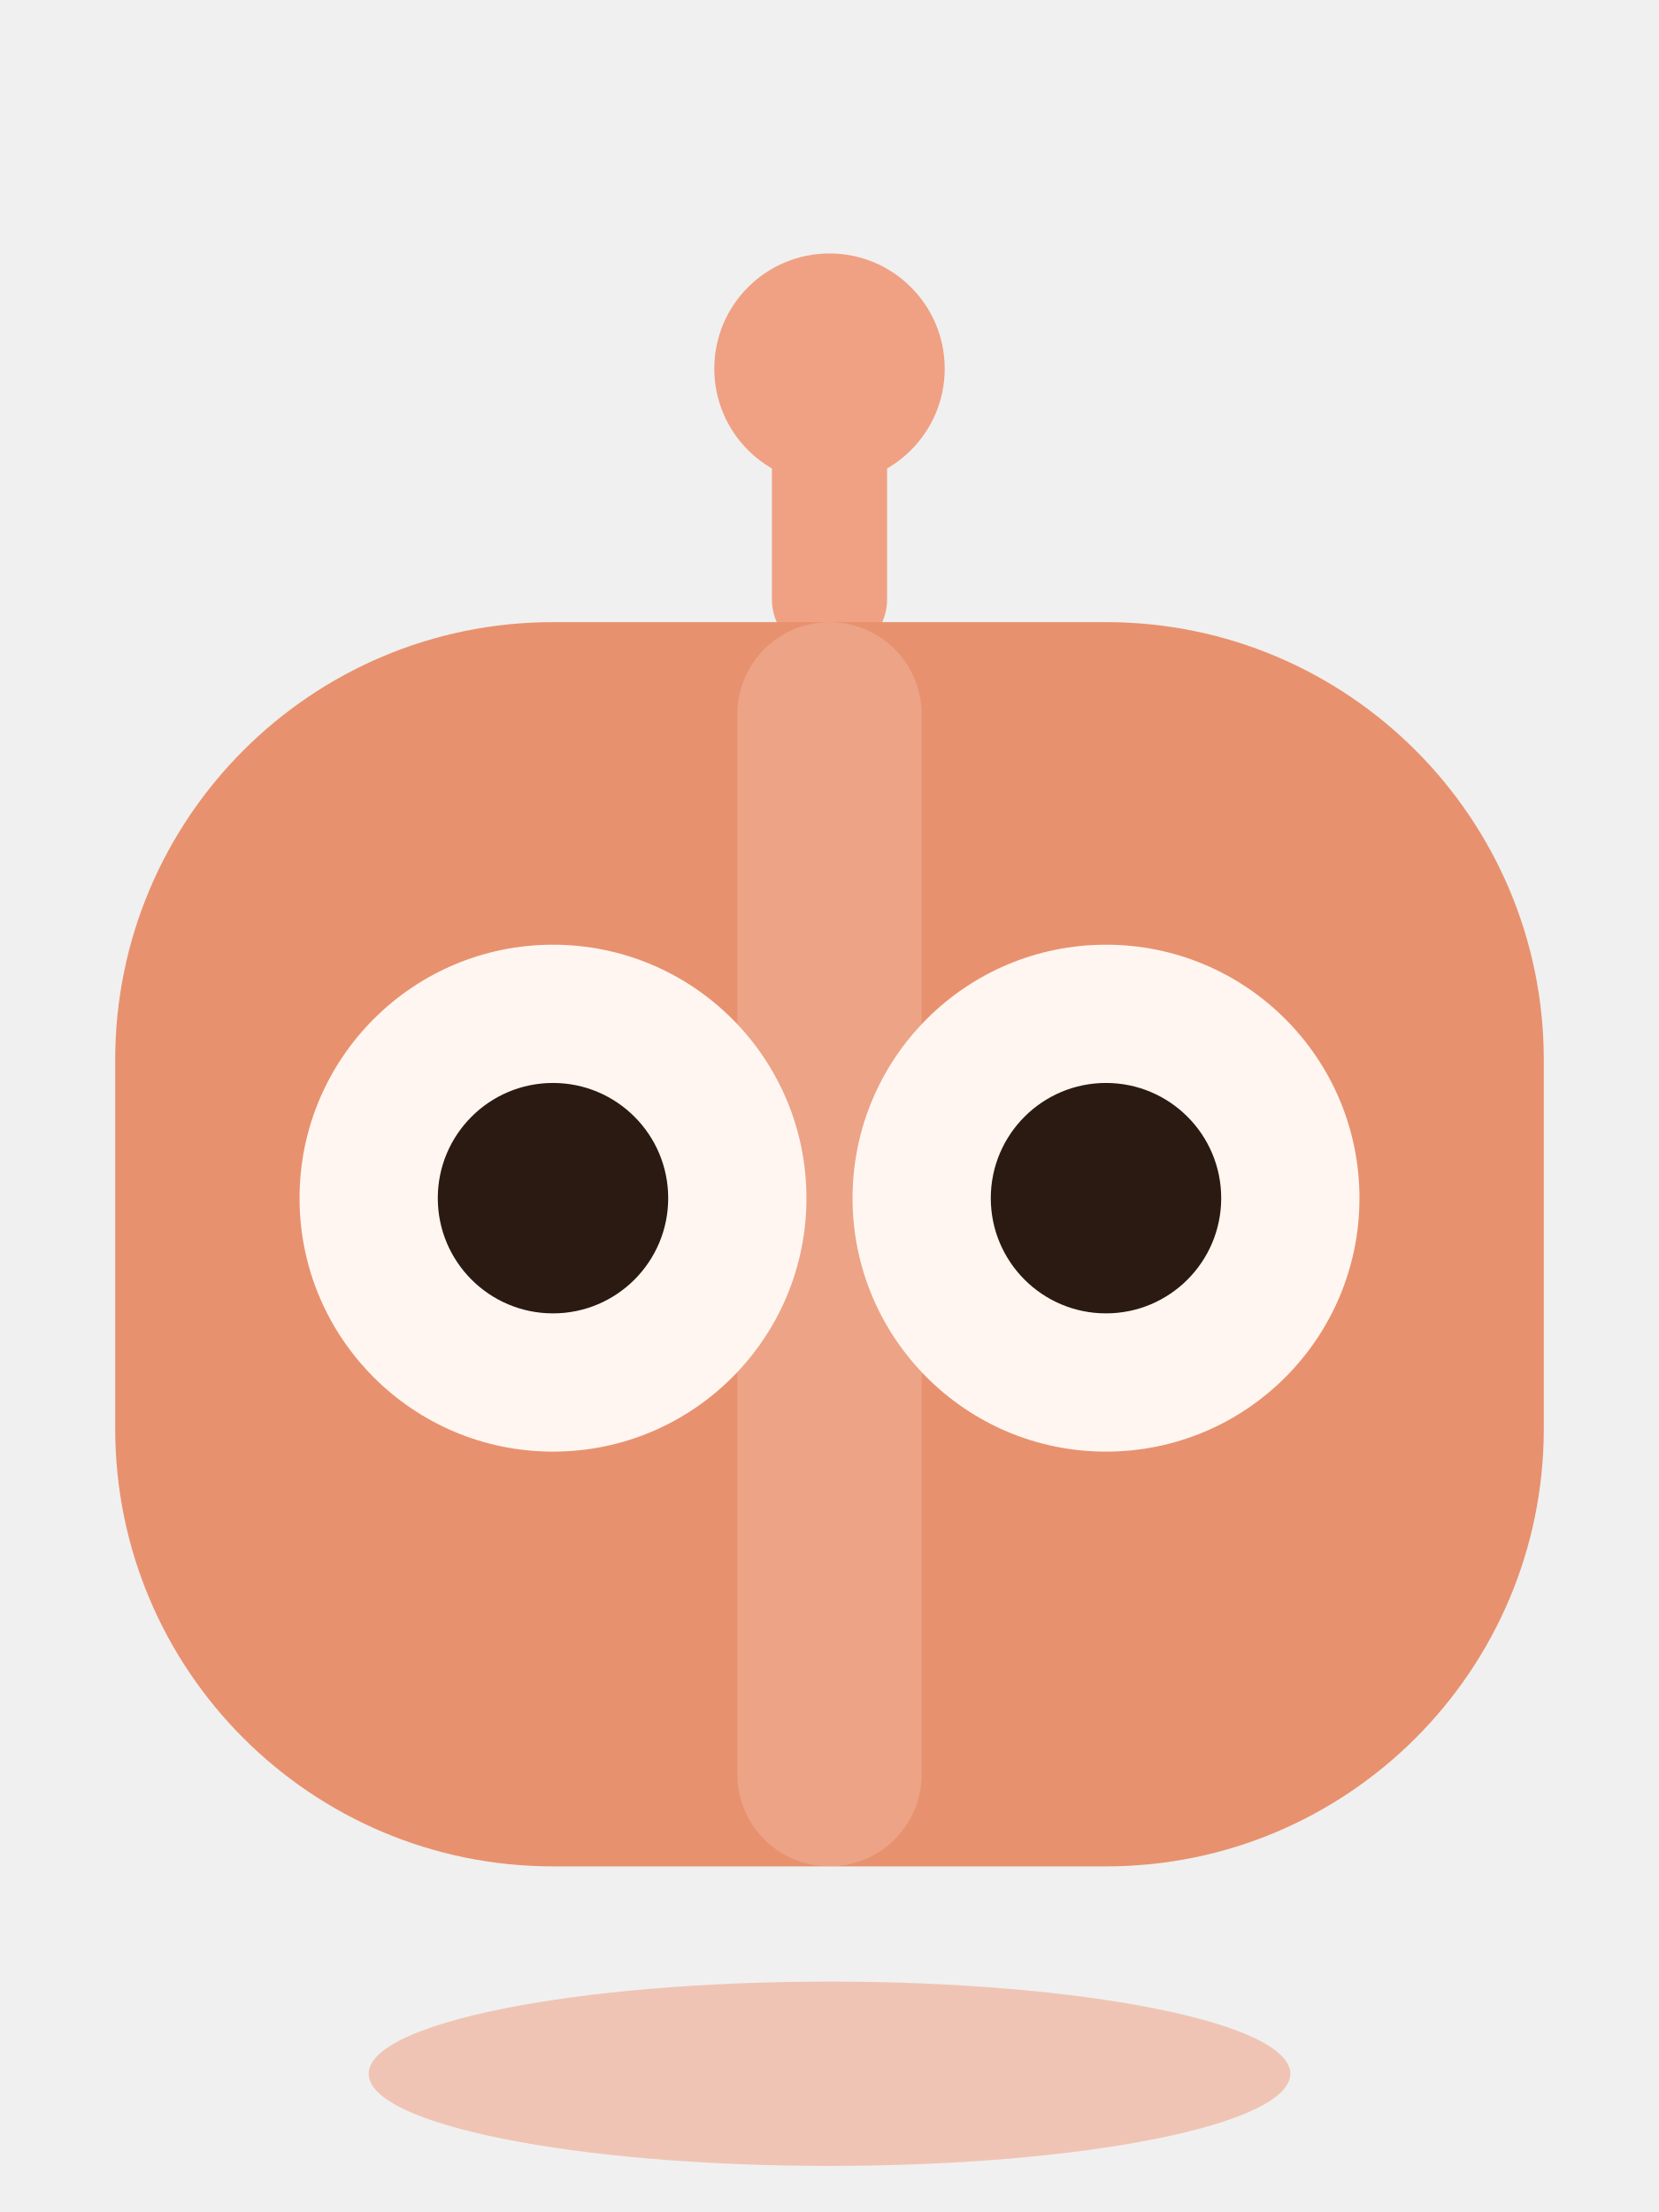
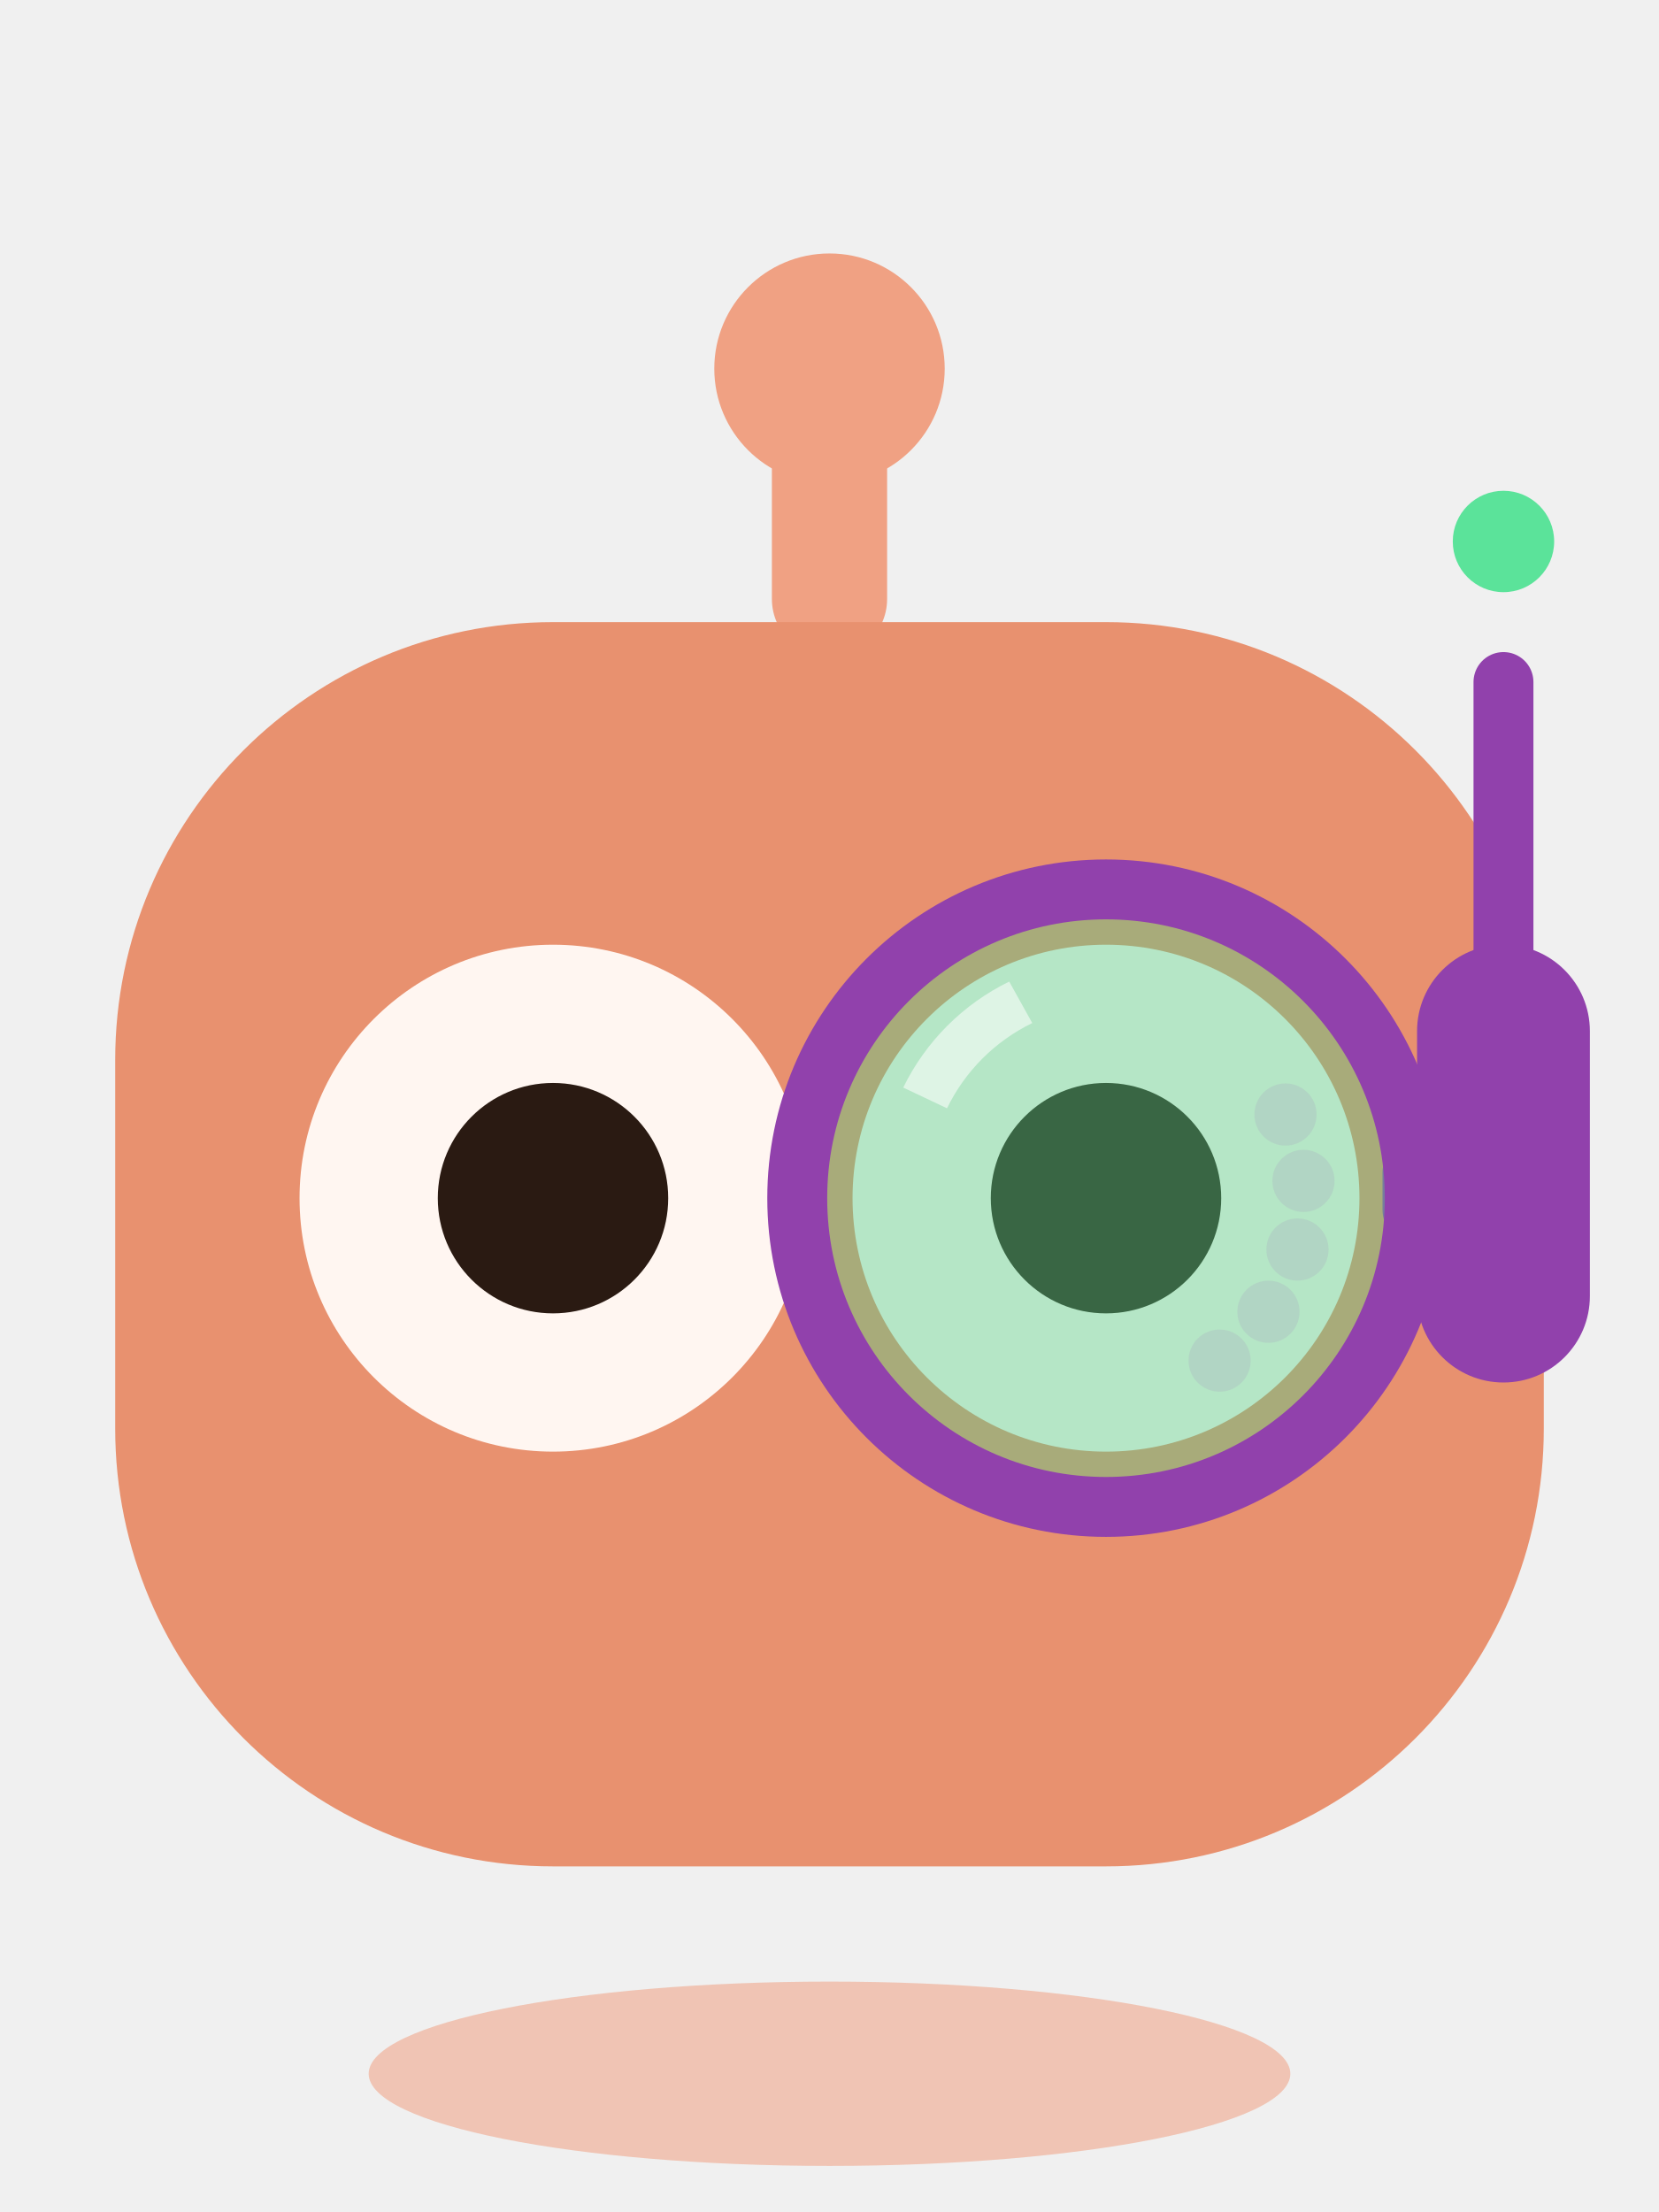
- <svg xmlns="http://www.w3.org/2000/svg" width="72" height="96" viewBox="12 0 72 96" role="img" aria-label="PROBE — sweeping the field">
+ <svg xmlns="http://www.w3.org/2000/svg" width="72" height="96" viewBox="12 0 72 96" role="img" aria-label="PROBE — taking a reading">
  <style>
    .hull   { fill: #E8916F; }
    .iris   { fill: #FFF6F1; }
-     .pupil  { fill: #2A1A12; }
+     .pupil  { fill: #2A1A12; transform-box: fill-box; transform-origin: center; }
    .stalk  { stroke: #F0A183; stroke-width: 5; stroke-linecap: round; fill: none; }
    .beacon { fill: #F0A183; }
-     .wave   { fill: none; stroke: #F0A183; stroke-width: 2.6;
+     .shadow { fill: #F0A183; opacity: .55; }
+     .wave   { fill: none; stroke: #5BE39A; stroke-width: 2.2;
              stroke-linecap: round; opacity: 0; }
-     .scan   { fill: #FFF6F1; opacity: .18; }
-     .shadow { fill: #F0A183; opacity: .55; }
-     .rig   { animation: bob 3.4s ease-in-out infinite; }
-     .w1    { animation: ping 2.6s ease-in-out infinite; }
-     .w2    { animation: ping 2.6s ease-in-out .34s infinite; }
-     .pupil { animation: sweep 3.2s ease-in-out infinite; }
-     .scan  { animation: band 3.2s ease-in-out infinite; }
+     .rim    { fill: #9141AC; }
+     .ring   { fill: none; stroke: #9141AC; stroke-width: 2.6; stroke-linecap: round; }
+     .mast   { fill: none; stroke: #9141AC; stroke-width: 2.6; stroke-linecap: round; }
+     .glass  { fill: #4FD08A; fill-opacity: .42; }
+     .shine  { fill: #FFFFFF; opacity: .55; }
+     .dot    { fill: #5BE39A; }
+     .seg    { fill: #9141AC; opacity: .1; }
+     .rig     { animation: bob 3.4s ease-in-out infinite; }
+     .scouter { animation: shake 4.4s linear infinite; }
+     .pupil   { animation: shock 4.4s ease-out infinite; }
+     .glass   { animation: alarm 4.4s linear infinite; }
+     .dot     { animation: sig0 4.4s linear infinite; }
+     .w1      { animation: sig1 4.4s linear infinite; }
+     .w2      { animation: sig2 4.4s linear infinite; }
+     .s0 { animation: s0 4.4s steps(1, end) infinite; }
+     .s1 { animation: s1 4.4s steps(1, end) infinite; }
+     .s2 { animation: s2 4.4s steps(1, end) infinite; }
+     .s3 { animation: s3 4.4s steps(1, end) infinite; }
+     .s4 { animation: s4 4.4s steps(1, end) infinite; }
    @keyframes bob   { 0%, 100% { transform: translateY(0); } 50% { transform: translateY(-3px); } }
-     @keyframes ping  { 0%, 100% { opacity: 0; } 12%, 42% { opacity: .85; } 58% { opacity: 0; } }
-     @keyframes sweep { 0%, 100% { transform: translateX(-3px); } 50% { transform: translateX(3px); } }
-     @keyframes band  { 0%, 100% { transform: translateX(-27px); } 50% { transform: translateX(27px); } }
+     @keyframes s0    { 0%, 6%  { opacity: .1; } 7%, 82%  { opacity: .6; } 83%, 100% { opacity: .1; } }
+     @keyframes s1    { 0%, 16% { opacity: .1; } 17%, 82% { opacity: .6; } 83%, 100% { opacity: .1; } }
+     @keyframes s2    { 0%, 26% { opacity: .1; } 27%, 82% { opacity: .6; } 83%, 100% { opacity: .1; } }
+     @keyframes s3    { 0%, 36% { opacity: .1; } 37%, 82% { opacity: .6; } 83%, 100% { opacity: .1; } }
+     @keyframes s4    { 0%, 46% { opacity: .1; } 47%, 82% { opacity: .6; } 83%, 100% { opacity: .1; } }
+     @keyframes sig0  { 0%, 3% { opacity: 0; } 5%, 22% { opacity: 1; } 25%, 29% { opacity: 0; }
+                        31%, 48% { opacity: 1; } 51%, 56% { opacity: 0; } 58%, 64% { opacity: 1; }
+                        66%, 68% { opacity: 0; } 70%, 76% { opacity: 1; } 80%, 100% { opacity: 0; } }
+     @keyframes sig1  { 0%, 8% { opacity: 0; } 10%, 22% { opacity: .9; } 25%, 34% { opacity: 0; }
+                        36%, 48% { opacity: .9; } 51%, 56% { opacity: 0; } 58%, 64% { opacity: .9; }
+                        66%, 68% { opacity: 0; } 70%, 76% { opacity: .9; } 80%, 100% { opacity: 0; } }
+     @keyframes sig2  { 0%, 13% { opacity: 0; } 15%, 22% { opacity: .9; } 25%, 39% { opacity: 0; }
+                        41%, 48% { opacity: .9; } 51%, 56% { opacity: 0; } 58%, 64% { opacity: .9; }
+                        66%, 68% { opacity: 0; } 70%, 76% { opacity: .9; } 80%, 100% { opacity: 0; } }
+     @keyframes alarm { 0%, 56% { fill-opacity: .42; } 58% { fill-opacity: .8; } 62% { fill-opacity: .42; }
+                        66% { fill-opacity: .8; } 70% { fill-opacity: .42; } 74% { fill-opacity: .8; }
+                        80%, 100% { fill-opacity: .42; } }
+     @keyframes shake { 0%, 58% { transform: translate(0, 0); } 60% { transform: translate(-.9px, .4px); }
+                        62% { transform: translate(.9px, -.4px); } 64% { transform: translate(-.7px, -.3px); }
+                        66% { transform: translate(.7px, .3px); } 68% { transform: translate(-.5px, 0); }
+                        70% { transform: translate(.5px, 0); } 72%, 100% { transform: translate(0, 0); } }
+     @keyframes shock { 0%, 56% { transform: scale(1); } 60%, 80% { transform: scale(.6); } 90%, 100% { transform: scale(1); } }
    @media (prefers-reduced-motion: reduce) {
-       .rig, .wave, .pupil, .scan { animation: none; }
+       .rig, .scouter, .pupil, .glass, .dot, .wave, .seg { animation: none; }
      .wave { opacity: .5; }
-       .scan { opacity: 0; }
+       .s0, .s1, .s2 { opacity: .6; }
    }
  </style>
-   <clipPath id="hull-clip">
-     <rect x="17" y="27" width="62" height="54" rx="19" />
-   </clipPath>
  <ellipse class="shadow" cx="48" cy="90" rx="20" ry="4" />
  <g class="rig">
-     <path class="wave w1" d="M41.04 11.12 A8.5 8.5 0 0 1 54.96 11.12" />
-     <path class="wave w2" d="M36.94 8.25 A13.5 13.5 0 0 1 59.06 8.25" />
    <path class="stalk" d="M48 26 V19" />
    <circle class="beacon" cx="48" cy="16" r="5" />
    <rect class="hull" x="17" y="27" width="62" height="54" rx="19" />
    <g class="eye eL">
      <g class="lid">
        <circle class="iris" cx="36" cy="52" r="11" />
        <circle class="pupil" cx="36" cy="52" r="5" />
      </g>
    </g>
    <g class="eye eR">
      <g class="lid">
        <circle class="iris" cx="60" cy="52" r="11" />
        <circle class="pupil" cx="60" cy="52" r="5" />
      </g>
    </g>
-     <g clip-path="url(#hull-clip)">
-       <rect class="scan" x="44" y="27" width="8" height="54" rx="4" />
+     <g class="scouter">
+       <path class="mast" d="M77.25 44 V29.6" />
+       <circle class="dot" cx="77.25" cy="23.5" r="2.2" />
+       <path class="wave w1" d="M74.01 18.69 A5.8 5.8 0 0 1 80.49 18.69" />
+       <path class="wave w2" d="M71.66 15.21 A10 10 0 0 1 82.84 15.21" />
+       <rect class="rim" x="73.5" y="41" width="7.5" height="19" rx="3.75" />
+       <rect class="rim" x="72" y="49.4" width="5" height="4.6" rx="1.5" />
+       <circle class="glass" cx="60" cy="52" r="12.6" />
+       <circle class="ring" cx="60" cy="52" r="13.4" />
+       <path class="shine" d="M51.2 47.2 a10 10 0 0 1 4.6 -4.6 l1 1.8 a8 8 0 0 0 -3.7 3.7 z" />
+       <circle class="seg s0" cx="64.93" cy="59.05" r="1.35" />
+       <circle class="seg s1" cx="67.05" cy="56.93" r="1.35" />
+       <circle class="seg s2" cx="68.31" cy="54.23" r="1.35" />
+       <circle class="seg s3" cx="68.57" cy="51.25" r="1.35" />
+       <circle class="seg s4" cx="67.79" cy="48.37" r="1.35" />
    </g>
  </g>
</svg>
